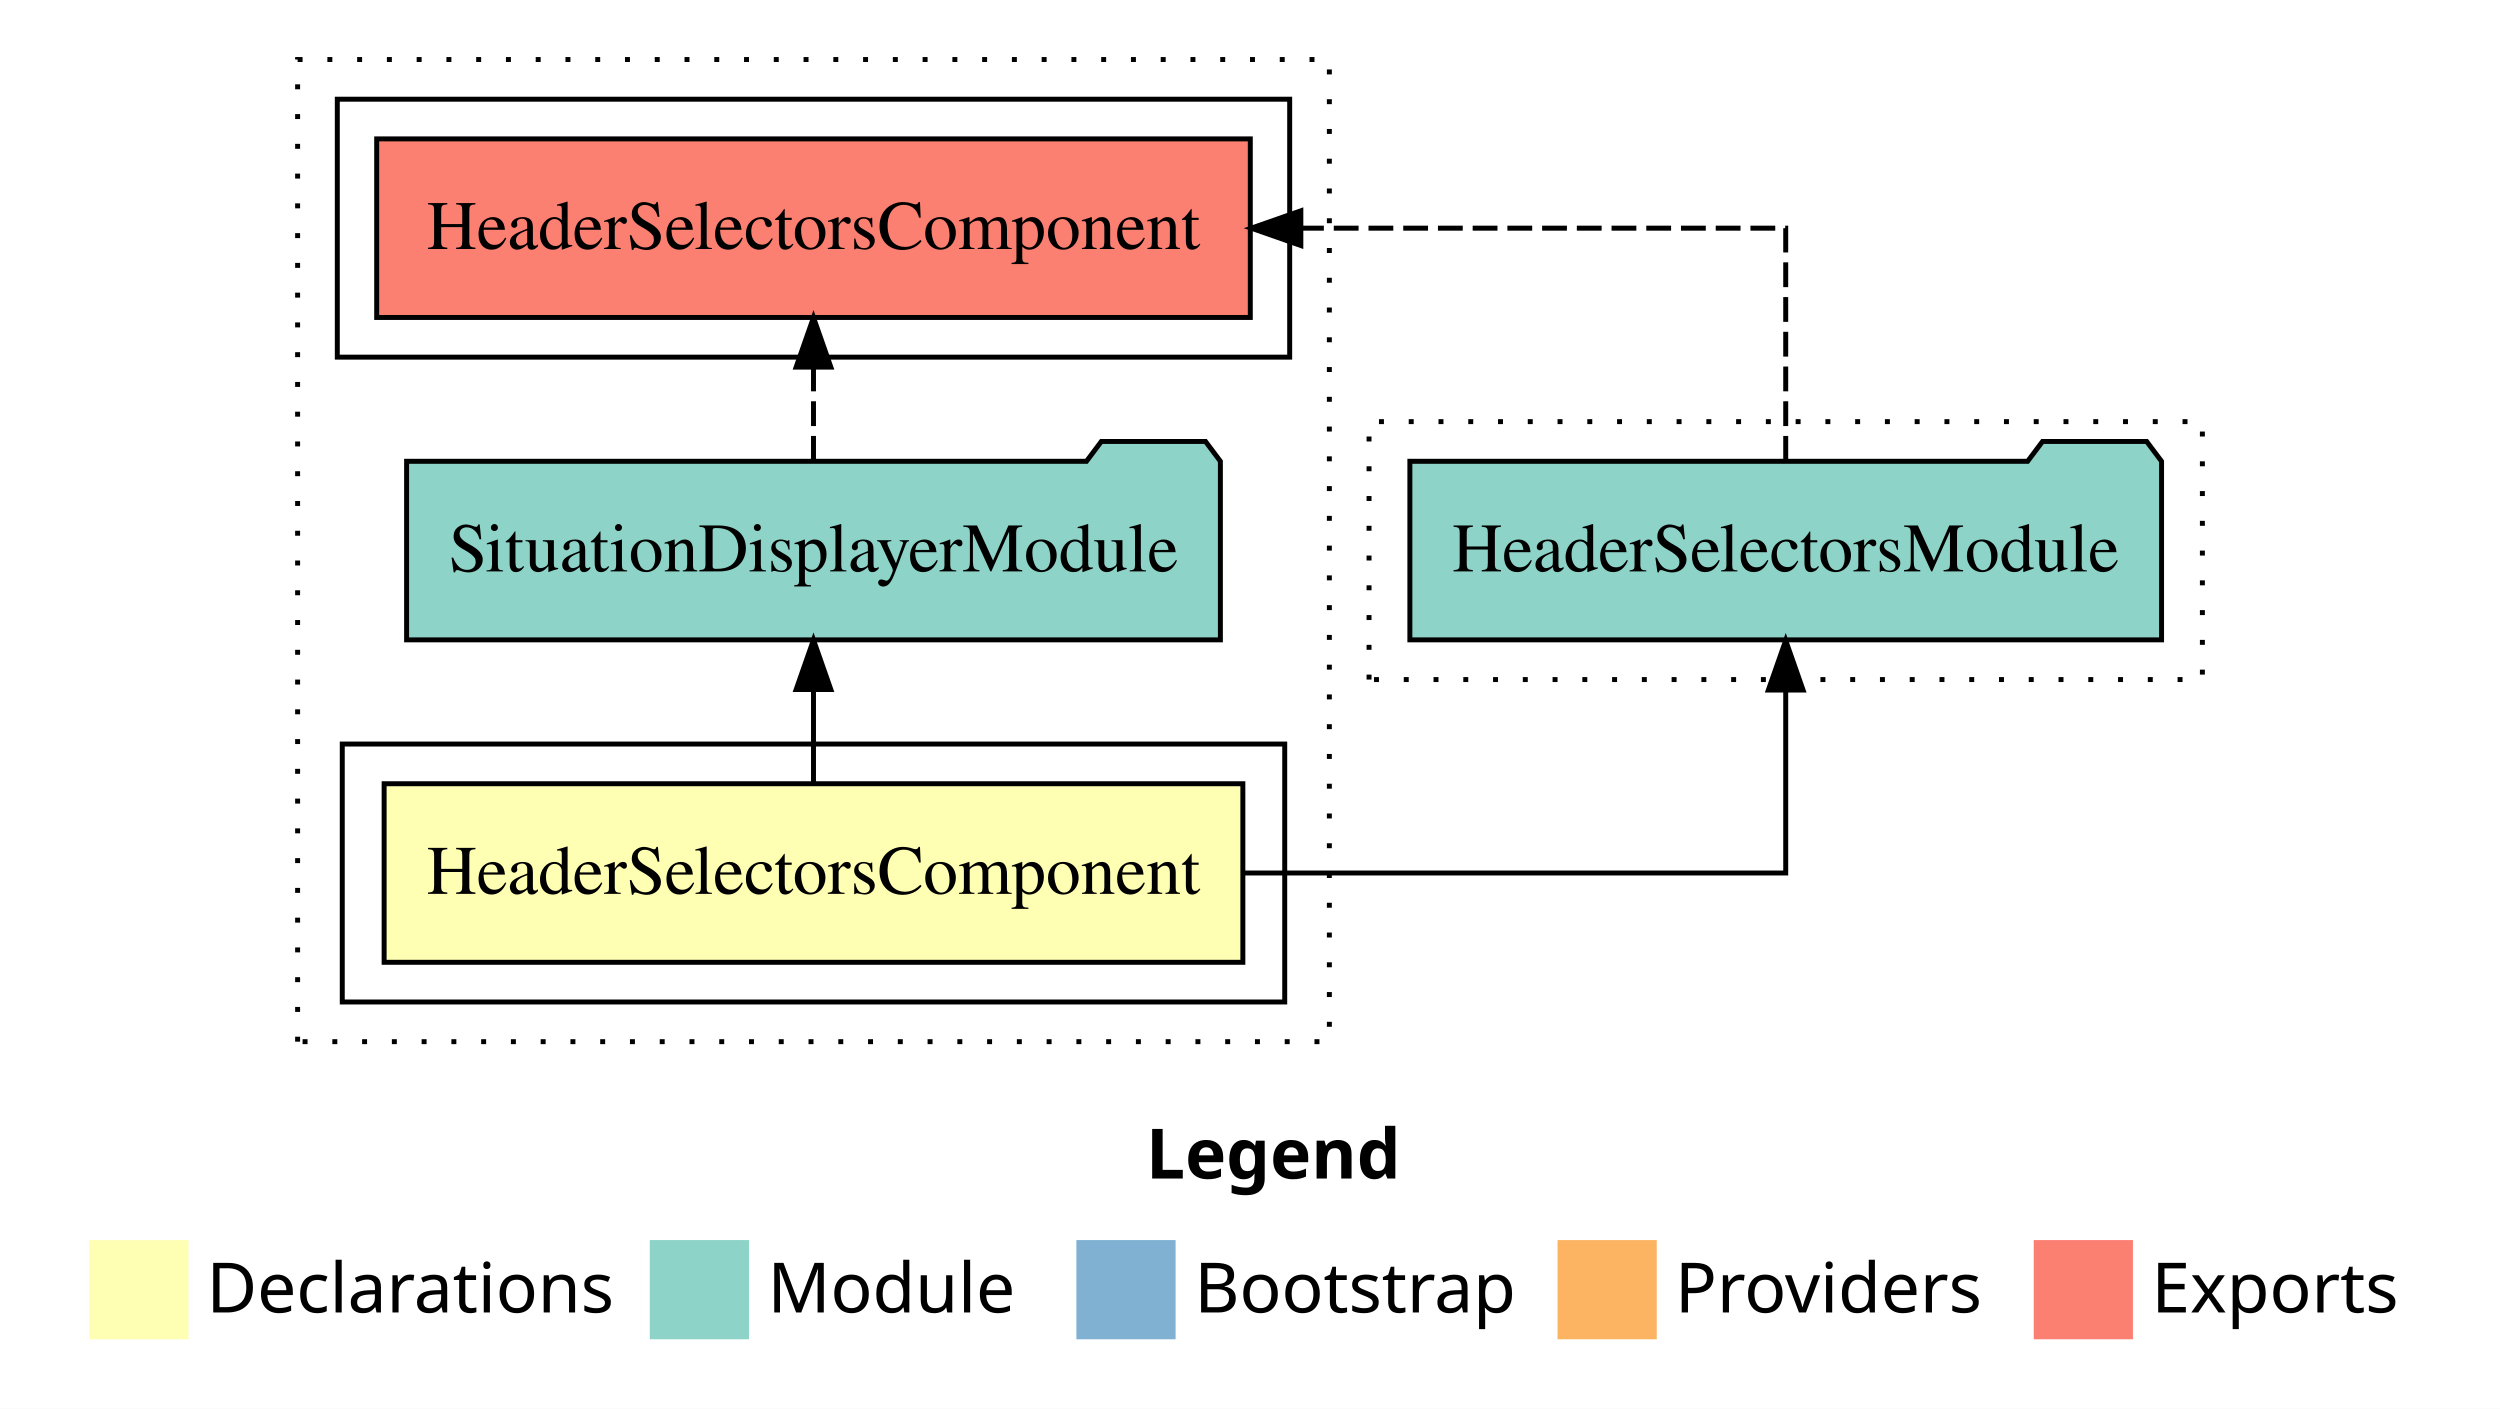
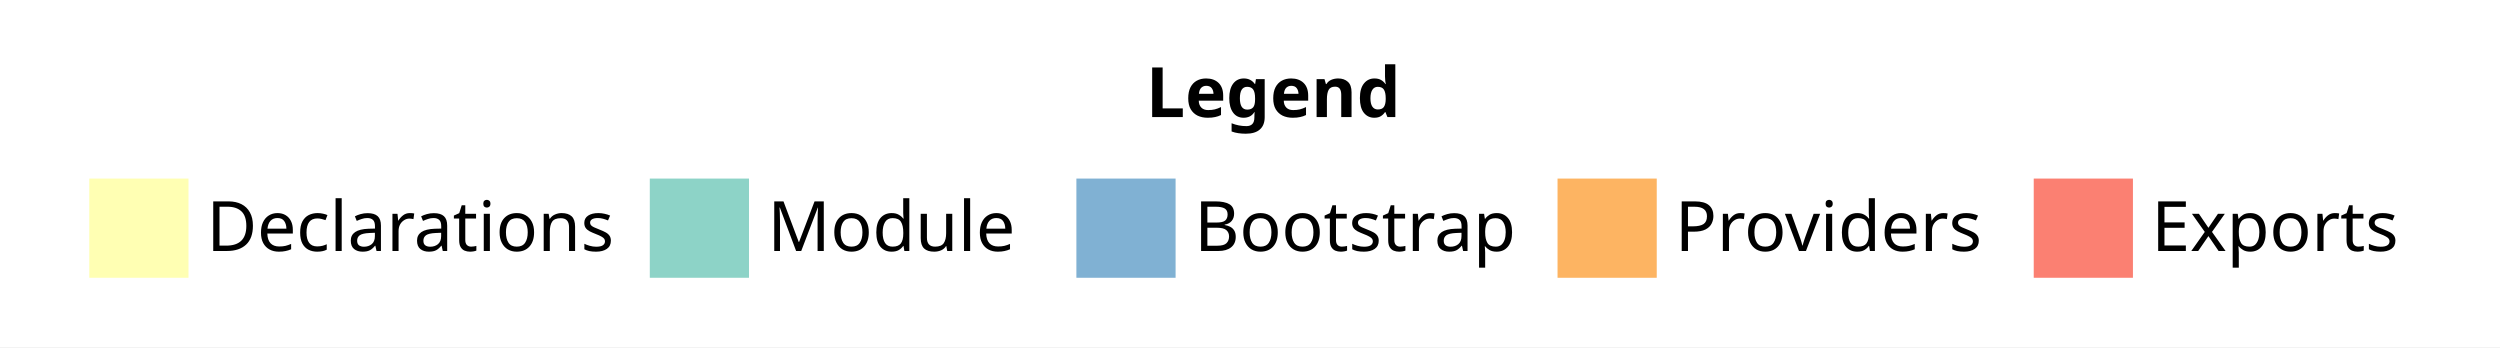
- <svg xmlns="http://www.w3.org/2000/svg" width="504pt" height="284pt" viewBox="0.00 0.00 504.00 284.00">
-   <g id="graph0" class="graph" transform="scale(1 1) rotate(0) translate(4 280)">
-     <polygon fill="white" stroke="transparent" points="-4,4 -4,-280 500,-280 500,4 -4,4" />
+ <svg xmlns="http://www.w3.org/2000/svg" width="504pt" height="70pt" viewBox="0.00 0.00 504.00 70.00">
+   <g id="graph0" class="graph" transform="scale(1 1) rotate(0) translate(4 66)">
+     <polygon fill="white" stroke="transparent" points="-4,4 -4,-66 500,-66 500,4 -4,4" />
    <text text-anchor="start" x="227.01" y="-42.4" font-family="Times-12" font-weight="bold" font-size="14.00">Legend</text>
    <polygon fill="#ffffb3" stroke="transparent" points="14,-10 14,-30 34,-30 34,-10 14,-10" />
    <text text-anchor="start" x="37.63" y="-15.4" font-family="Times-12" font-size="14.00">  Declarations</text>
    <polygon fill="#8dd3c7" stroke="transparent" points="127,-10 127,-30 147,-30 147,-10 127,-10" />
    <text text-anchor="start" x="150.73" y="-15.4" font-family="Times-12" font-size="14.00">  Module</text>
    <polygon fill="#80b1d3" stroke="transparent" points="213,-10 213,-30 233,-30 233,-10 213,-10" />
    <text text-anchor="start" x="236.78" y="-15.4" font-family="Times-12" font-size="14.00">  Bootstrap</text>
    <polygon fill="#fdb462" stroke="transparent" points="310,-10 310,-30 330,-30 330,-10 310,-10" />
    <text text-anchor="start" x="333.67" y="-15.4" font-family="Times-12" font-size="14.00">  Providers</text>
    <polygon fill="#fb8072" stroke="transparent" points="406,-10 406,-30 426,-30 426,-10 406,-10" />
    <text text-anchor="start" x="429.73" y="-15.4" font-family="Times-12" font-size="14.00">  Exports</text>
-     <g id="clust14" class="cluster">
-       <polygon fill="none" stroke="black" stroke-dasharray="1,5" points="56,-70 56,-268 264,-268 264,-70 56,-70" />
-     </g>
-     <g id="clust15" class="cluster">
-       <polygon fill="none" stroke="black" points="65,-78 65,-130 255,-130 255,-78 65,-78" />
-     </g>
-     <g id="clust18" class="cluster">
-       <polygon fill="none" stroke="black" points="64,-208 64,-260 256,-260 256,-208 64,-208" />
-     </g>
-     <g id="clust7" class="cluster">
-       <polygon fill="none" stroke="black" stroke-dasharray="1,5" points="272,-143 272,-195 440,-195 440,-143 272,-143" />
-     </g>
-     <g id="node1" class="node">
-       <polygon fill="#ffffb3" stroke="black" points="246.56,-122 73.44,-122 73.44,-86 246.56,-86 246.56,-122" />
-       <text text-anchor="middle" x="160" y="-99.8" font-family="Times,serif" font-size="14.00">HeaderSelectorsComponent</text>
-     </g>
-     <g id="node2" class="node">
-       <polygon fill="#8dd3c7" stroke="black" points="431.77,-187 428.77,-191 407.77,-191 404.77,-187 280.23,-187 280.23,-151 431.77,-151 431.77,-187" />
-       <text text-anchor="middle" x="356" y="-164.8" font-family="Times,serif" font-size="14.00">HeaderSelectorsModule</text>
-     </g>
-     <g id="edge1" class="edge">
-       <path fill="none" stroke="black" d="M246.54,-104C299.04,-104 356,-104 356,-104 356,-104 356,-140.89 356,-140.89" />
-       <polygon fill="black" stroke="black" points="352.5,-140.89 356,-150.89 359.5,-140.89 352.5,-140.89" />
-     </g>
-     <g id="node4" class="node">
-       <polygon fill="#8dd3c7" stroke="black" points="242.03,-187 239.03,-191 218.03,-191 215.03,-187 77.97,-187 77.97,-151 242.03,-151 242.03,-187" />
-       <text text-anchor="middle" x="160" y="-164.8" font-family="Times,serif" font-size="14.00">SituationDisplayerModule</text>
-     </g>
-     <g id="edge3" class="edge">
-       <path fill="none" stroke="black" d="M160,-122.11C160,-122.11 160,-140.99 160,-140.99" />
-       <polygon fill="black" stroke="black" points="156.5,-140.99 160,-150.99 163.5,-140.99 156.5,-140.99" />
-     </g>
-     <g id="node3" class="node">
-       <polygon fill="#fb8072" stroke="black" points="248.06,-252 71.94,-252 71.94,-216 248.06,-216 248.06,-252" />
-       <text text-anchor="middle" x="160" y="-229.8" font-family="Times,serif" font-size="14.00">HeaderSelectorsComponent </text>
-     </g>
-     <g id="edge2" class="edge">
-       <path fill="none" stroke="black" stroke-dasharray="5,2" d="M356,-187.11C356,-206.34 356,-234 356,-234 356,-234 258.25,-234 258.25,-234" />
-       <polygon fill="black" stroke="black" points="258.25,-230.5 248.25,-234 258.25,-237.5 258.25,-230.5" />
-     </g>
-     <g id="edge4" class="edge">
-       <path fill="none" stroke="black" stroke-dasharray="5,2" d="M160,-187.11C160,-187.11 160,-205.99 160,-205.99" />
-       <polygon fill="black" stroke="black" points="156.5,-205.99 160,-215.99 163.5,-205.99 156.5,-205.99" />
-     </g>
  </g>
</svg>
